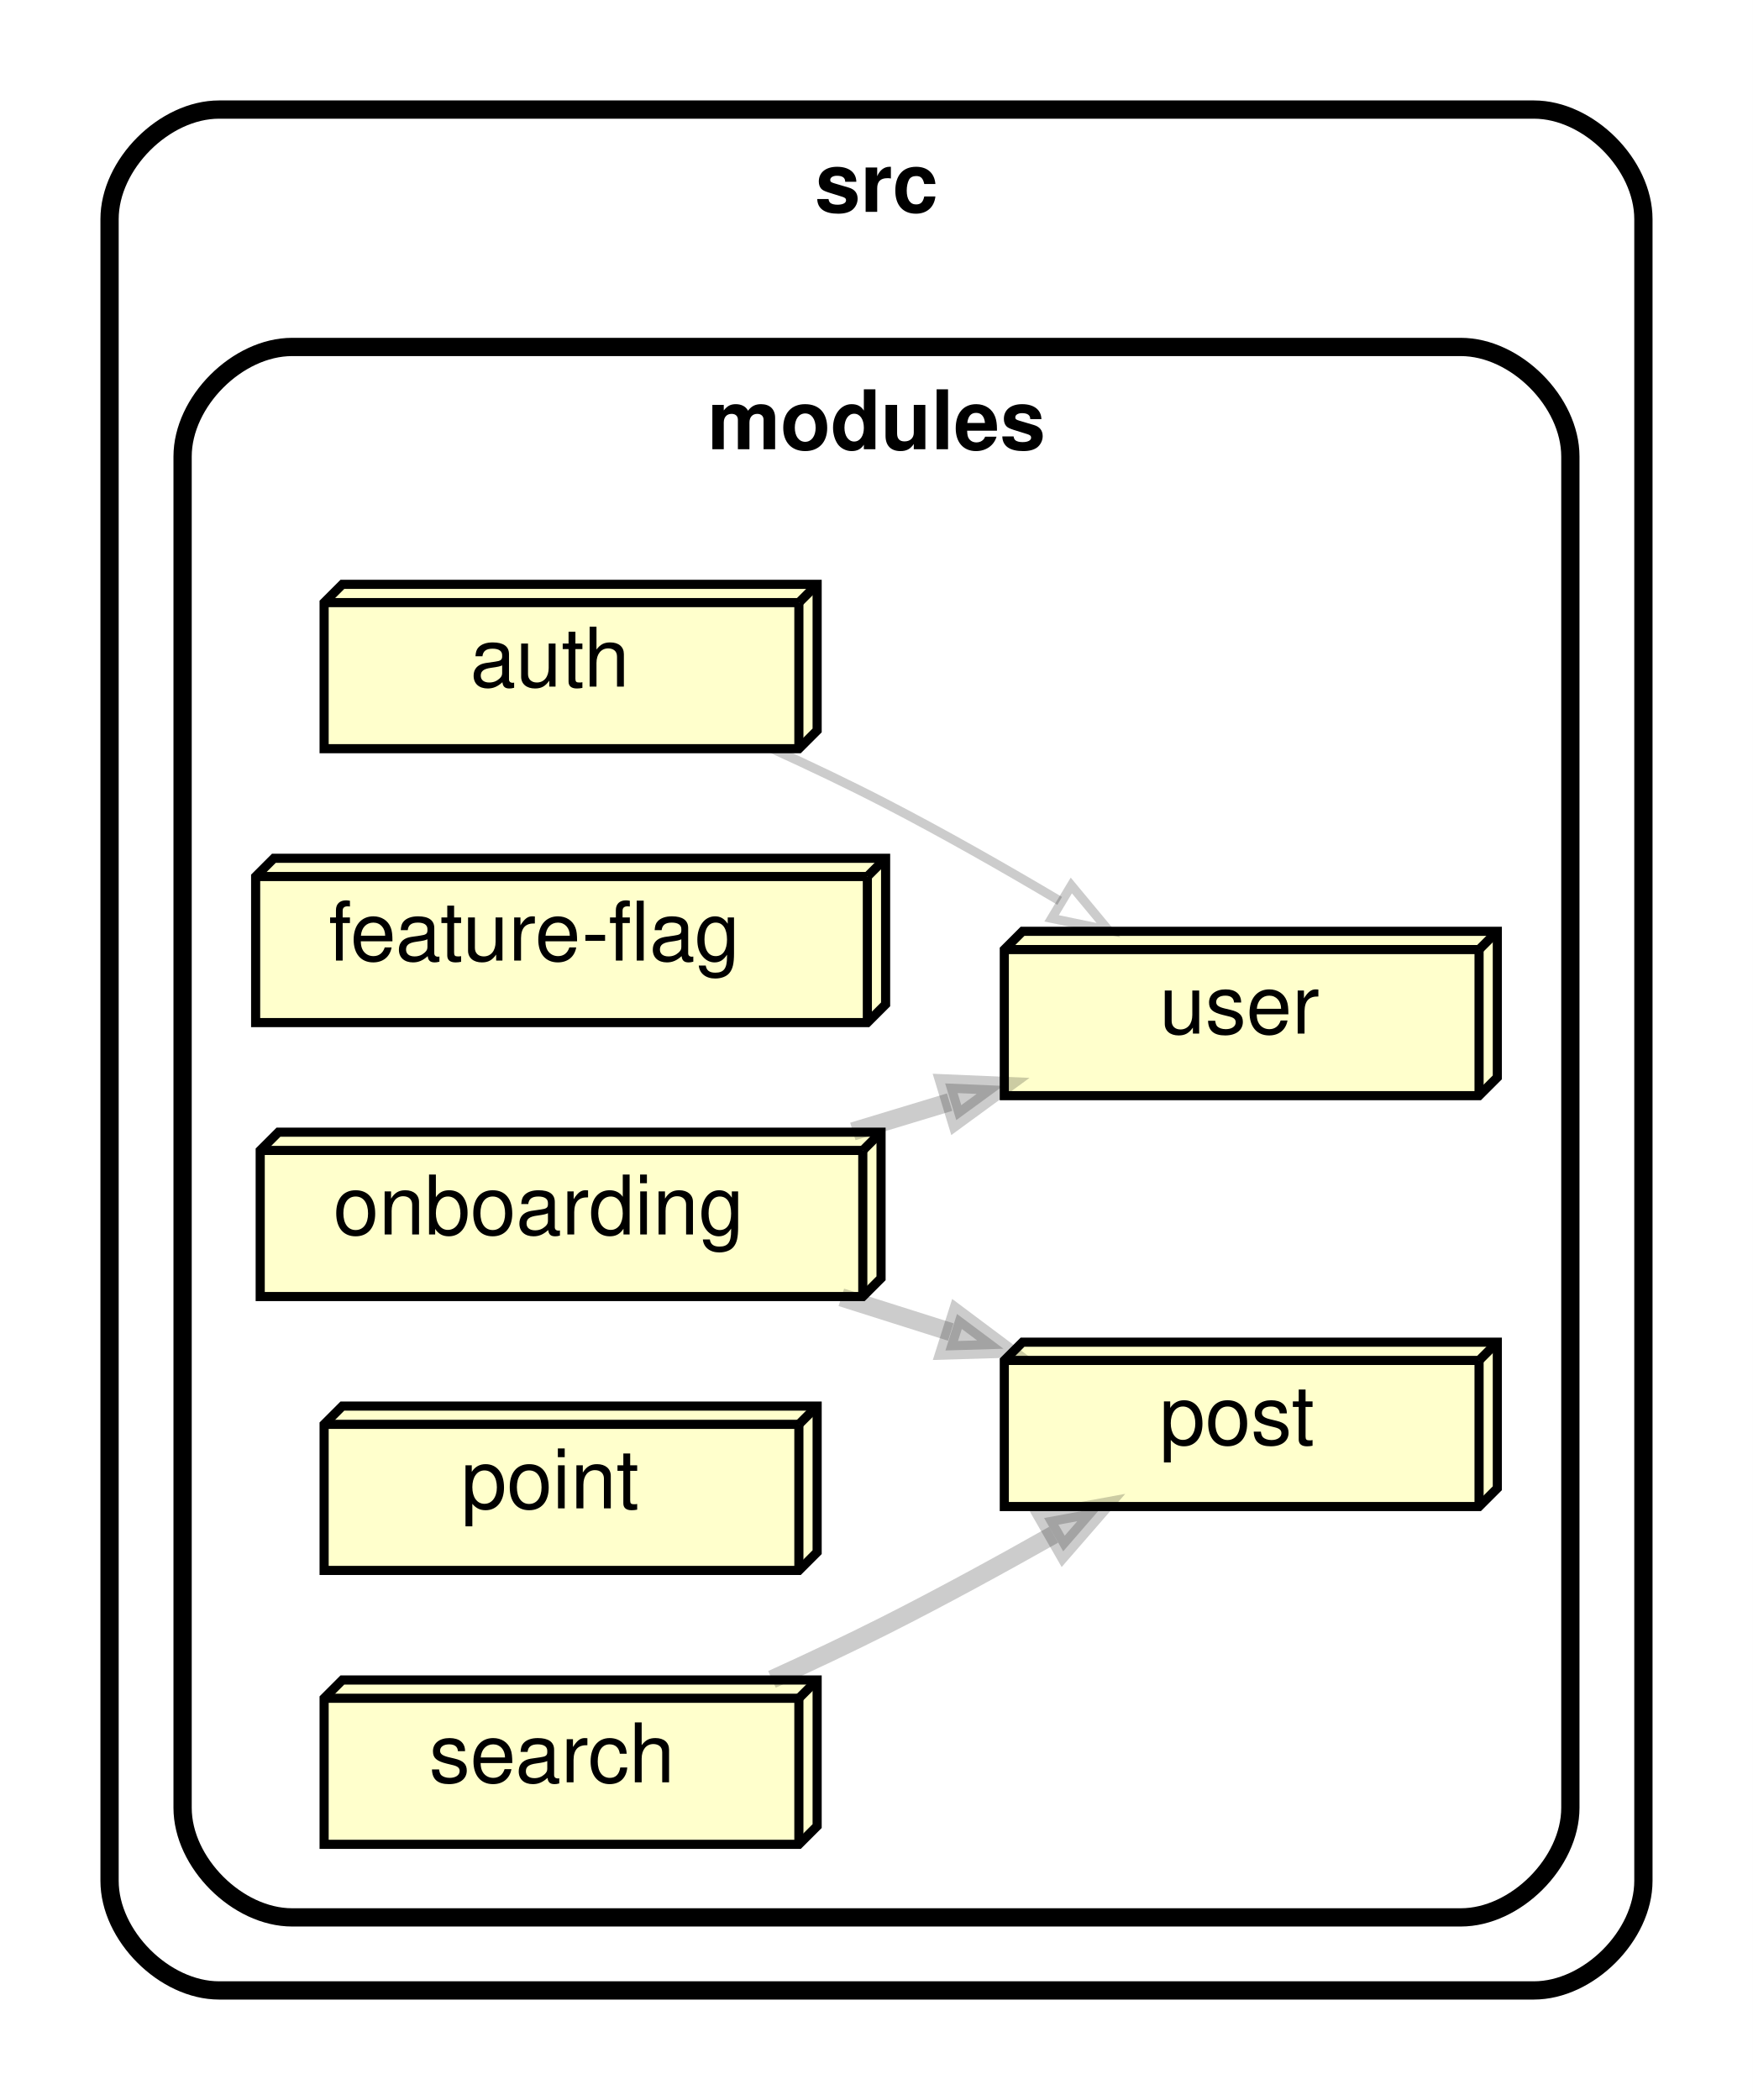
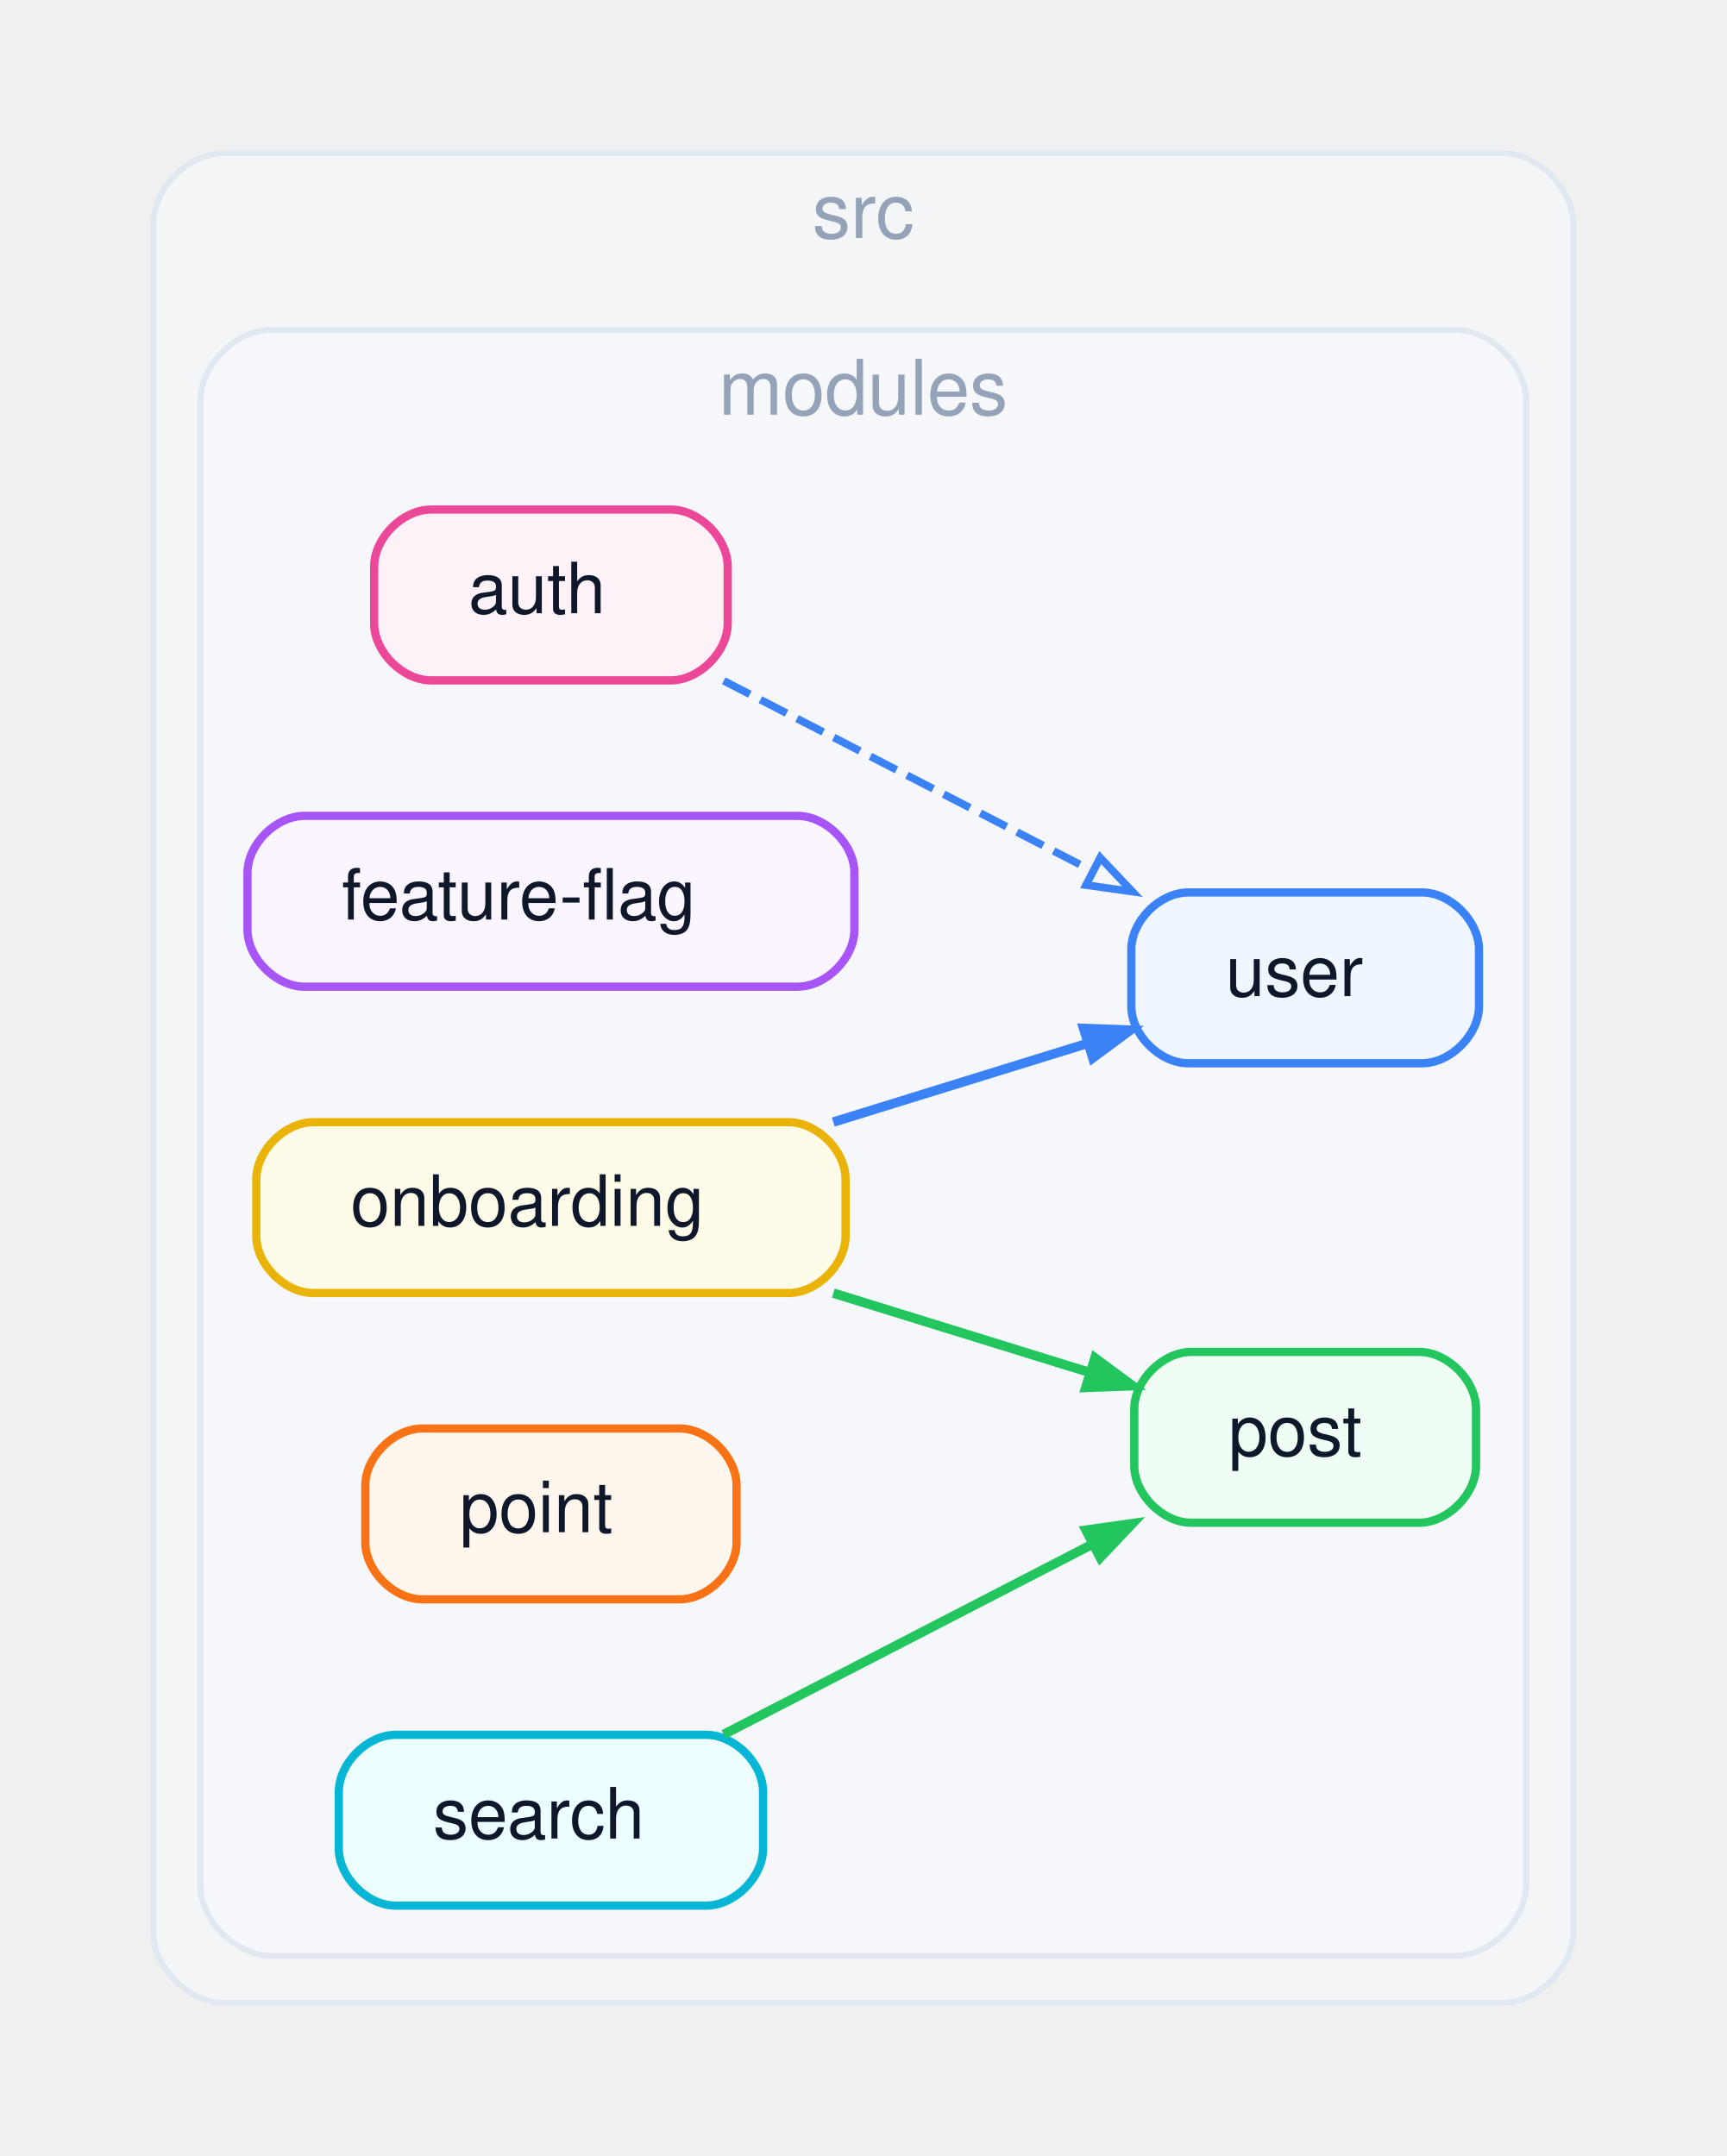
- <svg xmlns="http://www.w3.org/2000/svg" xmlns:xlink="http://www.w3.org/1999/xlink" width="192pt" height="230pt" viewBox="0.00 0.00 192.00 230.00">
-   <g id="graph0" class="graph" transform="scale(1 1) rotate(0) translate(4 226)">
-     <polygon fill="white" stroke="transparent" points="-4,4 -4,-226 188,-226 188,4 -4,4" />
+ <svg xmlns="http://www.w3.org/2000/svg" xmlns:xlink="http://www.w3.org/1999/xlink" width="293pt" height="366pt" viewBox="0.00 0.00 293.00 366.00">
+   <g id="graph0" class="graph" transform="scale(1 1) rotate(0) translate(18 348)">
    <g id="clust1" class="cluster">
-       <path fill="#ffffff" stroke="black" stroke-width="2" d="M20,-8C20,-8 164,-8 164,-8 170,-8 176,-14 176,-20 176,-20 176,-202 176,-202 176,-208 170,-214 164,-214 164,-214 20,-214 20,-214 14,-214 8,-208 8,-202 8,-202 8,-20 8,-20 8,-14 14,-8 20,-8" />
-       <text text-anchor="middle" x="92" y="-202.8" font-family="Helvetica,sans-Serif" font-weight="bold" font-size="9.00">src</text>
+       <path fill="#f8fafc" fill-opacity="0.502" stroke="#e2e8f0" d="M20,-8C20,-8 237,-8 237,-8 243,-8 249,-14 249,-20 249,-20 249,-310 249,-310 249,-316 243,-322 237,-322 237,-322 20,-322 20,-322 14,-322 8,-316 8,-310 8,-310 8,-20 8,-20 8,-14 14,-8 20,-8" />
+       <text text-anchor="middle" x="128.5" y="-307.6" font-family="Helvetica,sans-Serif" font-size="13.00" fill="#94a3b8">src</text>
    </g>
    <g id="clust2" class="cluster">
-       <path fill="#ffffff" stroke="black" stroke-width="2" d="M28,-16C28,-16 156,-16 156,-16 162,-16 168,-22 168,-28 168,-28 168,-176 168,-176 168,-182 162,-188 156,-188 156,-188 28,-188 28,-188 22,-188 16,-182 16,-176 16,-176 16,-28 16,-28 16,-22 22,-16 28,-16" />
-       <text text-anchor="middle" x="92" y="-176.8" font-family="Helvetica,sans-Serif" font-weight="bold" font-size="9.00">modules</text>
+       <path fill="#f8fafc" fill-opacity="0.502" stroke="#e2e8f0" d="M28,-16C28,-16 229,-16 229,-16 235,-16 241,-22 241,-28 241,-28 241,-280 241,-280 241,-286 235,-292 229,-292 229,-292 28,-292 28,-292 22,-292 16,-286 16,-280 16,-280 16,-28 16,-28 16,-22 22,-16 28,-16" />
+       <text text-anchor="middle" x="128.5" y="-277.6" font-family="Helvetica,sans-Serif" font-size="13.00" fill="#94a3b8">modules</text>
    </g>
    <g id="node1" class="node">
      <g id="a_node1">
        <a xlink:href="src/modules/auth" xlink:title="auth">
-           <polygon fill="#ffffcc" stroke="black" points="85.5,-162 33.5,-162 31.5,-160 31.5,-144 83.5,-144 85.5,-146 85.5,-162" />
-           <polyline fill="none" stroke="black" points="83.5,-160 31.5,-160 " />
-           <polyline fill="none" stroke="black" points="83.5,-160 83.5,-144 " />
-           <polyline fill="none" stroke="black" points="83.5,-160 85.5,-162 " />
-           <text text-anchor="start" x="47.5" y="-150.8" font-family="Helvetica,sans-Serif" font-size="9.00">auth</text>
+           <path fill="#fdf2f8" stroke="#ec4899" stroke-width="1.4" d="M95.83,-261.5C95.83,-261.5 55.17,-261.5 55.17,-261.5 50.33,-261.5 45.5,-256.67 45.5,-251.83 45.5,-251.83 45.5,-242.17 45.5,-242.17 45.5,-237.33 50.33,-232.5 55.17,-232.5 55.17,-232.5 95.83,-232.5 95.83,-232.5 100.67,-232.5 105.5,-237.33 105.5,-242.17 105.5,-242.17 105.5,-251.83 105.5,-251.83 105.5,-256.67 100.67,-261.5 95.83,-261.5" />
+           <text text-anchor="start" x="61.5" y="-243.9" font-family="Helvetica,sans-Serif" font-size="12.00" fill="#0f172a">auth</text>
        </a>
      </g>
    </g>
    <g id="node2" class="node">
      <g id="a_node2">
        <a xlink:href="src/modules/user" xlink:title="user">
-           <polygon fill="#ffffcc" stroke="black" points="160,-124 108,-124 106,-122 106,-106 158,-106 160,-108 160,-124" />
-           <polyline fill="none" stroke="black" points="158,-122 106,-122 " />
-           <polyline fill="none" stroke="black" points="158,-122 158,-106 " />
-           <polyline fill="none" stroke="black" points="158,-122 160,-124 " />
-           <text text-anchor="start" x="123" y="-112.8" font-family="Helvetica,sans-Serif" font-size="9.00">user</text>
+           <path fill="#eff6ff" stroke="#3b82f6" stroke-width="1.4" d="M223.33,-196.5C223.33,-196.5 183.67,-196.5 183.67,-196.5 178.83,-196.5 174,-191.67 174,-186.83 174,-186.83 174,-177.17 174,-177.17 174,-172.33 178.83,-167.5 183.67,-167.5 183.67,-167.5 223.33,-167.5 223.33,-167.5 228.17,-167.5 233,-172.33 233,-177.17 233,-177.17 233,-186.83 233,-186.83 233,-191.67 228.17,-196.5 223.33,-196.5" />
+           <text text-anchor="start" x="190" y="-178.9" font-family="Helvetica,sans-Serif" font-size="12.00" fill="#0f172a">user</text>
        </a>
      </g>
    </g>
    <g id="edge1" class="edge">
-       <path fill="none" stroke="#000000" stroke-opacity="0.2" d="M80.58,-143.99C84.74,-142.1 89.04,-140.05 93,-138 99.31,-134.74 106.02,-130.92 112.07,-127.33" />
-       <polygon fill="none" stroke="#000000" stroke-opacity="0.2" points="113.34,-129.02 117.4,-124.13 111.18,-125.42 113.34,-129.02" />
+       <path fill="none" stroke="#3b82f6" stroke-width="1.3" stroke-dasharray="5,2" d="M104.82,-232.43C112.05,-228.71 119.81,-224.71 127,-221 140.17,-214.21 154.62,-206.75 167.32,-200.18" />
+       <polygon fill="none" stroke="#3b82f6" stroke-width="1.3" points="168.72,-202.41 174.18,-196.64 166.31,-197.75 168.72,-202.41" />
    </g>
    <g id="node3" class="node">
      <g id="a_node3">
        <a xlink:href="src/modules/feature-flag" xlink:title="feature-flag">
-           <polygon fill="#ffffcc" stroke="black" points="93,-132 26,-132 24,-130 24,-114 91,-114 93,-116 93,-132" />
-           <polyline fill="none" stroke="black" points="91,-130 24,-130 " />
-           <polyline fill="none" stroke="black" points="91,-130 91,-114 " />
-           <polyline fill="none" stroke="black" points="91,-130 93,-132 " />
-           <text text-anchor="start" x="32" y="-120.8" font-family="Helvetica,sans-Serif" font-size="9.00">feature-flag</text>
+           <path fill="#faf5ff" stroke="#a855f7" stroke-width="1.4" d="M117.33,-209.5C117.33,-209.5 33.67,-209.5 33.67,-209.5 28.83,-209.5 24,-204.67 24,-199.83 24,-199.83 24,-190.17 24,-190.17 24,-185.33 28.83,-180.5 33.67,-180.5 33.67,-180.5 117.33,-180.5 117.33,-180.5 122.17,-180.5 127,-185.33 127,-190.17 127,-190.17 127,-199.83 127,-199.83 127,-204.67 122.17,-209.5 117.33,-209.5" />
+           <text text-anchor="start" x="40" y="-191.9" font-family="Helvetica,sans-Serif" font-size="12.00" fill="#0f172a">feature-flag</text>
        </a>
      </g>
    </g>
    <g id="node4" class="node">
      <g id="a_node4">
        <a xlink:href="src/modules/onboarding" xlink:title="onboarding">
-           <polygon fill="#ffffcc" stroke="black" points="92.5,-102 26.5,-102 24.5,-100 24.5,-84 90.5,-84 92.5,-86 92.5,-102" />
-           <polyline fill="none" stroke="black" points="90.5,-100 24.5,-100 " />
-           <polyline fill="none" stroke="black" points="90.5,-100 90.5,-84 " />
-           <polyline fill="none" stroke="black" points="90.5,-100 92.5,-102 " />
-           <text text-anchor="start" x="32.5" y="-90.8" font-family="Helvetica,sans-Serif" font-size="9.00">onboarding</text>
+           <path fill="#fefce8" stroke="#eab308" stroke-width="1.4" d="M115.83,-157.5C115.83,-157.5 35.17,-157.5 35.17,-157.5 30.33,-157.5 25.5,-152.67 25.5,-147.83 25.5,-147.83 25.5,-138.17 25.5,-138.17 25.5,-133.33 30.33,-128.5 35.17,-128.5 35.17,-128.5 115.83,-128.5 115.83,-128.5 120.67,-128.5 125.5,-133.33 125.5,-138.17 125.5,-138.17 125.5,-147.83 125.5,-147.83 125.5,-152.67 120.67,-157.5 115.83,-157.5" />
+           <text text-anchor="start" x="41.5" y="-139.9" font-family="Helvetica,sans-Serif" font-size="12.00" fill="#0f172a">onboarding</text>
        </a>
      </g>
    </g>
    <g id="edge3" class="edge">
-       <path fill="none" stroke="#000000" stroke-width="2" stroke-opacity="0.2" d="M89.41,-102.08C92.91,-103.14 96.49,-104.22 100.01,-105.29" />
-       <polygon fill="#000000" fill-opacity="0.2" stroke="#000000" stroke-width="2" stroke-opacity="0.2" points="99.52,-107.34 105.87,-107.07 100.74,-103.32 99.52,-107.34" />
+       <path fill="none" stroke="#3b82f6" stroke-width="1.6" d="M123.42,-157.52C137.7,-161.94 153.17,-166.73 166.61,-170.89" />
+       <polygon fill="#3b82f6" stroke="#3b82f6" stroke-width="1.6" points="165.9,-173.42 173.84,-173.13 167.46,-168.41 165.9,-173.42" />
    </g>
    <g id="node5" class="node">
      <g id="a_node5">
        <a xlink:href="src/modules/post" xlink:title="post">
-           <polygon fill="#ffffcc" stroke="black" points="160,-79 108,-79 106,-77 106,-61 158,-61 160,-63 160,-79" />
-           <polyline fill="none" stroke="black" points="158,-77 106,-77 " />
-           <polyline fill="none" stroke="black" points="158,-77 158,-61 " />
-           <polyline fill="none" stroke="black" points="158,-77 160,-79 " />
-           <text text-anchor="start" x="123" y="-67.8" font-family="Helvetica,sans-Serif" font-size="9.00">post</text>
+           <path fill="#f0fdf4" stroke="#22c55e" stroke-width="1.4" d="M222.83,-118.5C222.83,-118.5 184.17,-118.5 184.17,-118.5 179.33,-118.5 174.5,-113.67 174.5,-108.83 174.5,-108.83 174.5,-99.17 174.5,-99.17 174.5,-94.33 179.33,-89.5 184.17,-89.5 184.17,-89.5 222.83,-89.5 222.83,-89.5 227.67,-89.5 232.5,-94.33 232.5,-99.17 232.5,-99.17 232.5,-108.83 232.5,-108.83 232.5,-113.67 227.67,-118.5 222.83,-118.5" />
+           <text text-anchor="start" x="190.5" y="-100.9" font-family="Helvetica,sans-Serif" font-size="12.00" fill="#0f172a">post</text>
        </a>
      </g>
    </g>
    <g id="edge2" class="edge">
-       <path fill="none" stroke="#000000" stroke-width="2" stroke-opacity="0.2" d="M88.15,-83.91C92.09,-82.66 96.15,-81.37 100.14,-80.11" />
-       <polygon fill="#000000" fill-opacity="0.2" stroke="#000000" stroke-width="2" stroke-opacity="0.2" points="100.82,-82.09 105.91,-78.28 99.55,-78.09 100.82,-82.09" />
+       <path fill="none" stroke="#22c55e" stroke-width="1.6" d="M123.42,-128.48C137.82,-124.02 153.43,-119.19 166.94,-115.01" />
+       <polygon fill="#22c55e" stroke="#22c55e" stroke-width="1.6" points="167.82,-117.48 174.21,-112.76 166.27,-112.47 167.82,-117.48" />
    </g>
    <g id="node6" class="node">
      <g id="a_node6">
        <a xlink:href="src/modules/point" xlink:title="point">
-           <polygon fill="#ffffcc" stroke="black" points="85.5,-72 33.5,-72 31.5,-70 31.5,-54 83.5,-54 85.5,-56 85.5,-72" />
-           <polyline fill="none" stroke="black" points="83.5,-70 31.5,-70 " />
-           <polyline fill="none" stroke="black" points="83.5,-70 83.5,-54 " />
-           <polyline fill="none" stroke="black" points="83.5,-70 85.5,-72 " />
-           <text text-anchor="start" x="46.5" y="-60.8" font-family="Helvetica,sans-Serif" font-size="9.00">point</text>
+           <path fill="#fff7ed" stroke="#f97316" stroke-width="1.4" d="M97.33,-105.5C97.33,-105.5 53.67,-105.5 53.67,-105.5 48.83,-105.5 44,-100.67 44,-95.83 44,-95.83 44,-86.17 44,-86.17 44,-81.33 48.83,-76.5 53.67,-76.5 53.67,-76.5 97.33,-76.5 97.33,-76.5 102.17,-76.5 107,-81.33 107,-86.17 107,-86.17 107,-95.83 107,-95.83 107,-100.67 102.17,-105.5 97.33,-105.5" />
+           <text text-anchor="start" x="60" y="-87.9" font-family="Helvetica,sans-Serif" font-size="12.00" fill="#0f172a">point</text>
        </a>
      </g>
    </g>
    <g id="node7" class="node">
      <g id="a_node7">
        <a xlink:href="src/modules/search" xlink:title="search">
-           <polygon fill="#ffffcc" stroke="black" points="85.5,-42 33.5,-42 31.5,-40 31.5,-24 83.5,-24 85.5,-26 85.5,-42" />
-           <polyline fill="none" stroke="black" points="83.5,-40 31.5,-40 " />
-           <polyline fill="none" stroke="black" points="83.5,-40 83.5,-24 " />
-           <polyline fill="none" stroke="black" points="83.5,-40 85.5,-42 " />
-           <text text-anchor="start" x="43" y="-30.8" font-family="Helvetica,sans-Serif" font-size="9.00">search</text>
+           <path fill="#ecfeff" stroke="#06b6d4" stroke-width="1.4" d="M101.83,-53.5C101.83,-53.5 49.17,-53.5 49.17,-53.5 44.33,-53.5 39.5,-48.67 39.5,-43.83 39.5,-43.83 39.5,-34.17 39.5,-34.17 39.5,-29.33 44.33,-24.5 49.17,-24.5 49.17,-24.5 101.83,-24.5 101.83,-24.5 106.67,-24.5 111.5,-29.33 111.5,-34.17 111.5,-34.17 111.5,-43.83 111.5,-43.83 111.5,-48.67 106.67,-53.5 101.83,-53.5" />
+           <text text-anchor="start" x="55.5" y="-35.9" font-family="Helvetica,sans-Serif" font-size="12.00" fill="#0f172a">search</text>
        </a>
      </g>
    </g>
    <g id="edge4" class="edge">
-       <path fill="none" stroke="#000000" stroke-width="2" stroke-opacity="0.2" d="M80.55,-42.07C84.71,-43.96 89.02,-45.99 93,-48 99.06,-51.06 105.52,-54.59 111.4,-57.91" />
-       <polygon fill="#000000" fill-opacity="0.2" stroke="#000000" stroke-width="2" stroke-opacity="0.2" points="110.36,-59.74 116.62,-60.89 112.45,-56.09 110.36,-59.74" />
+       <path fill="none" stroke="#22c55e" stroke-width="1.6" d="M104.82,-53.57C112.05,-57.29 119.81,-61.29 127,-65 140.17,-71.79 154.62,-79.25 167.32,-85.82" />
+       <polygon fill="#22c55e" stroke="#22c55e" stroke-width="1.6" points="166.31,-88.25 174.18,-89.36 168.72,-83.59 166.31,-88.25" />
    </g>
  </g>
</svg>
